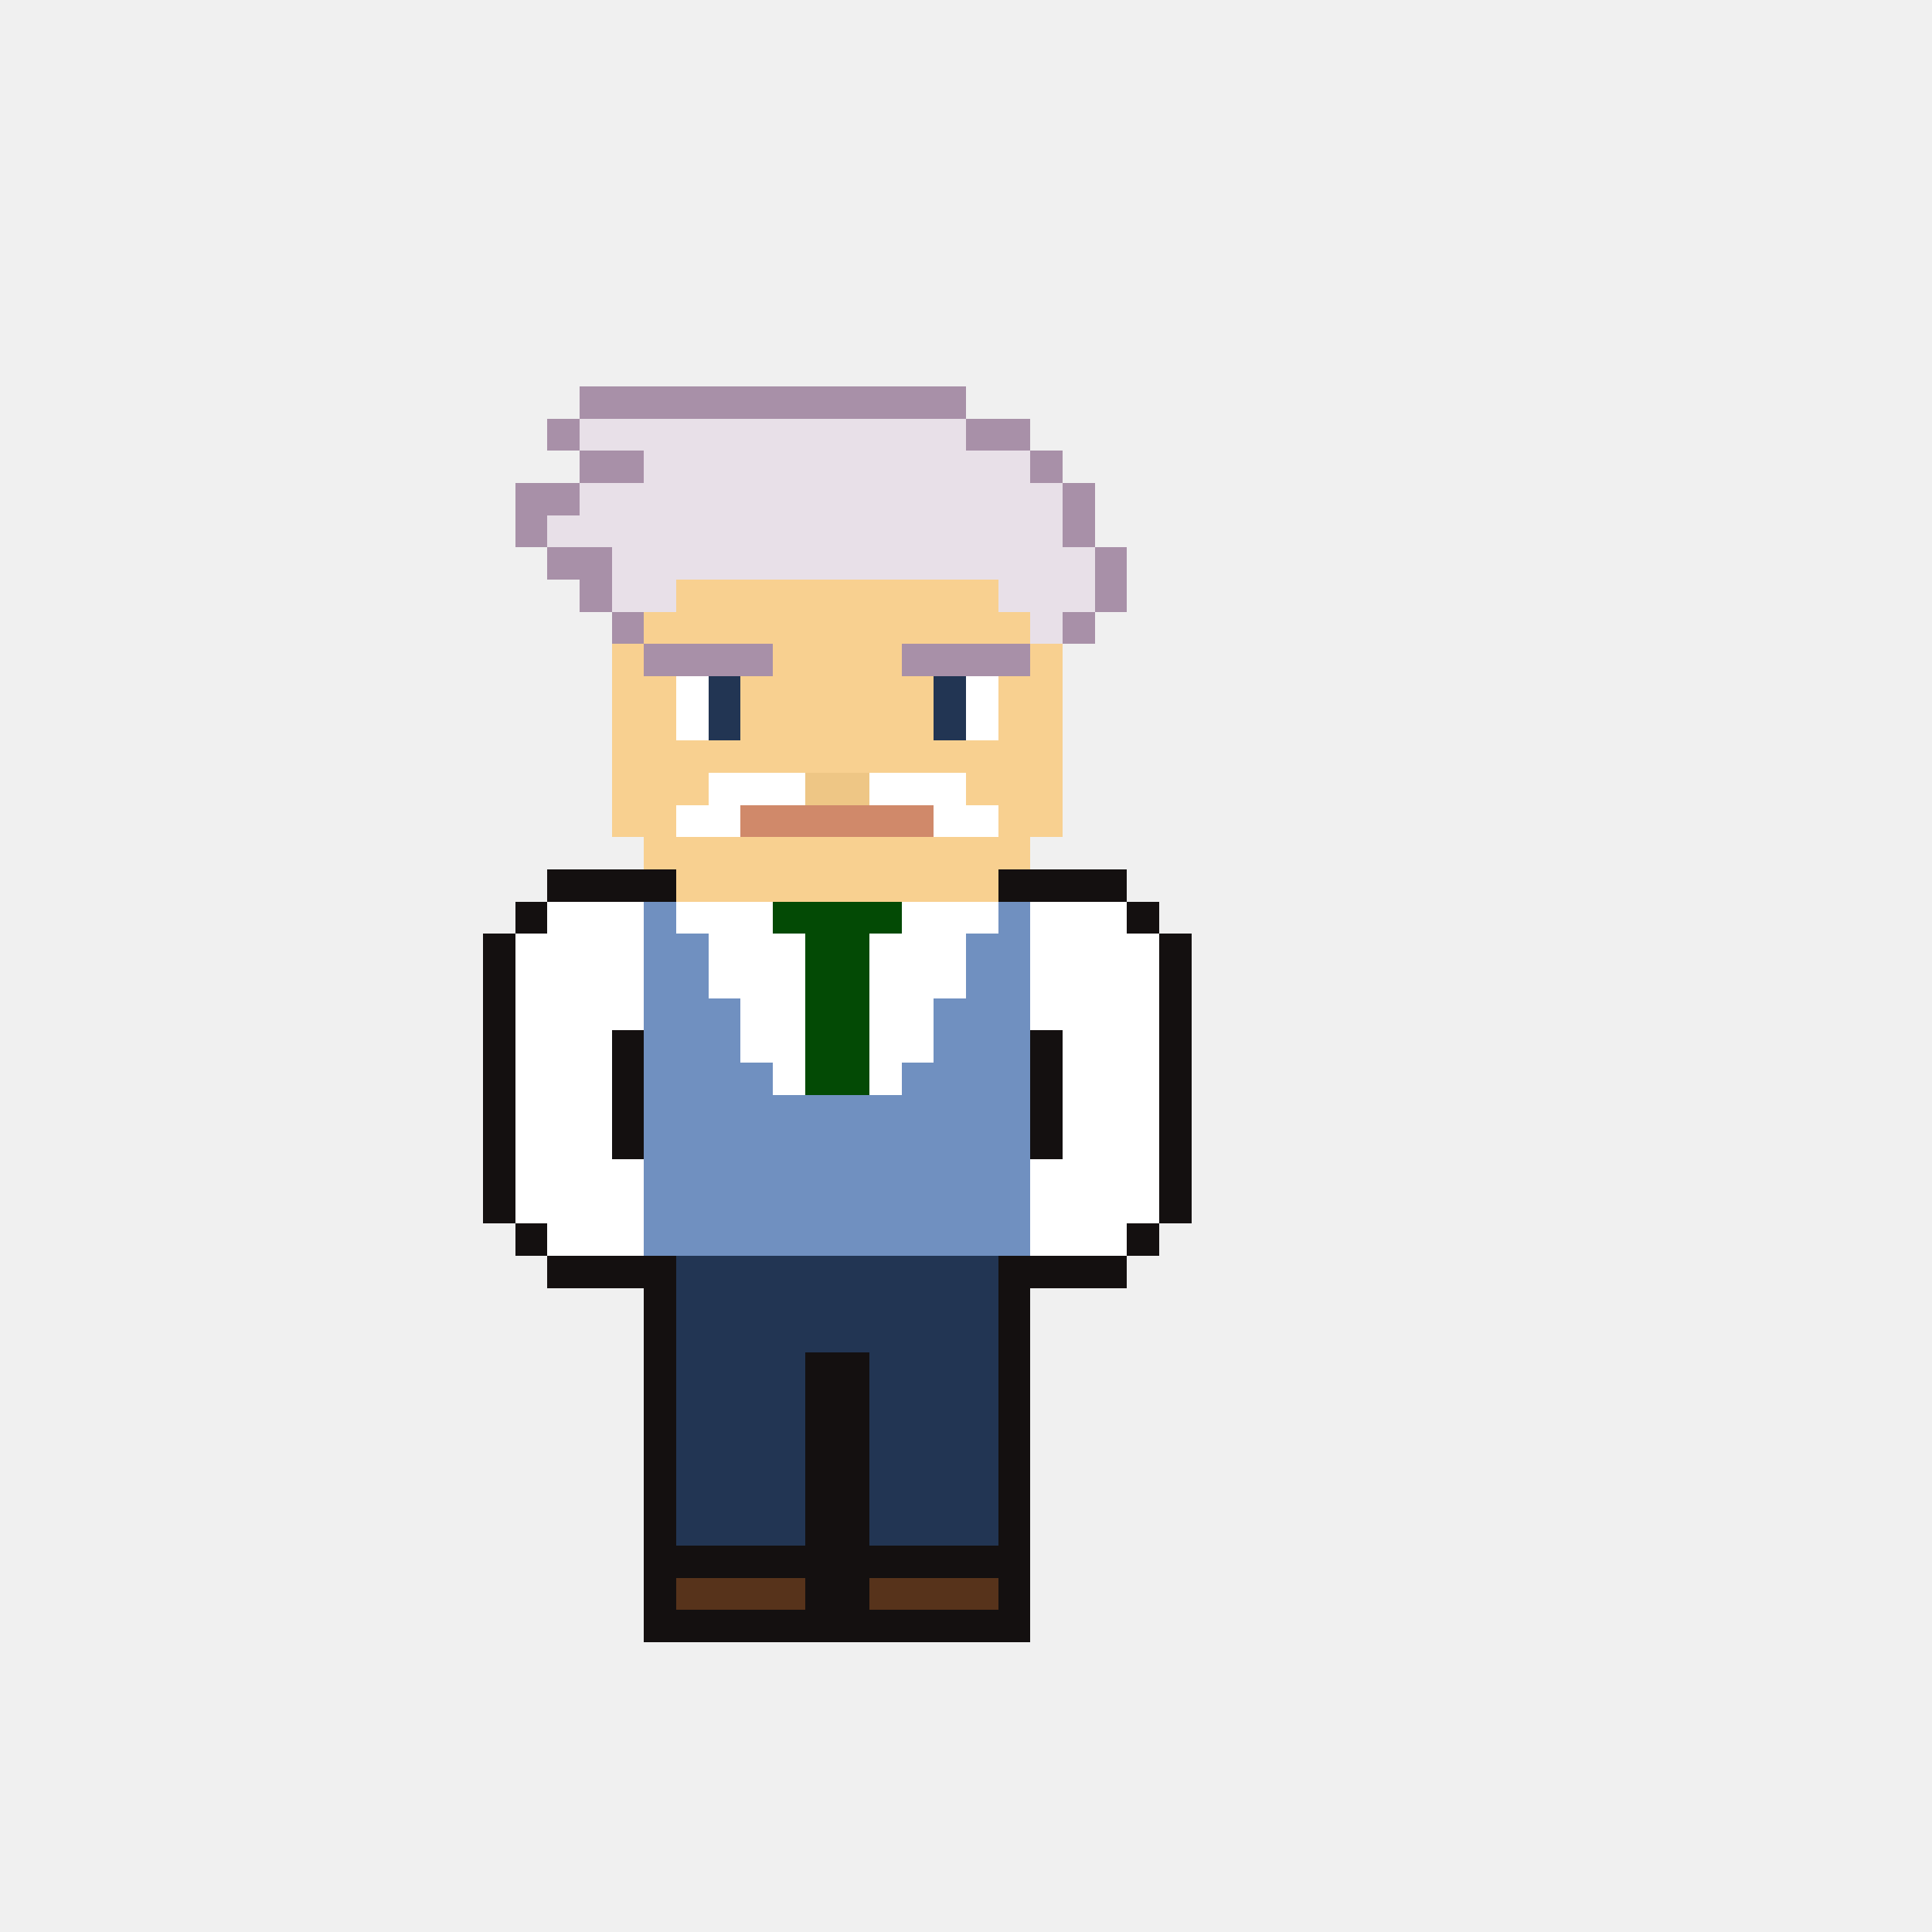
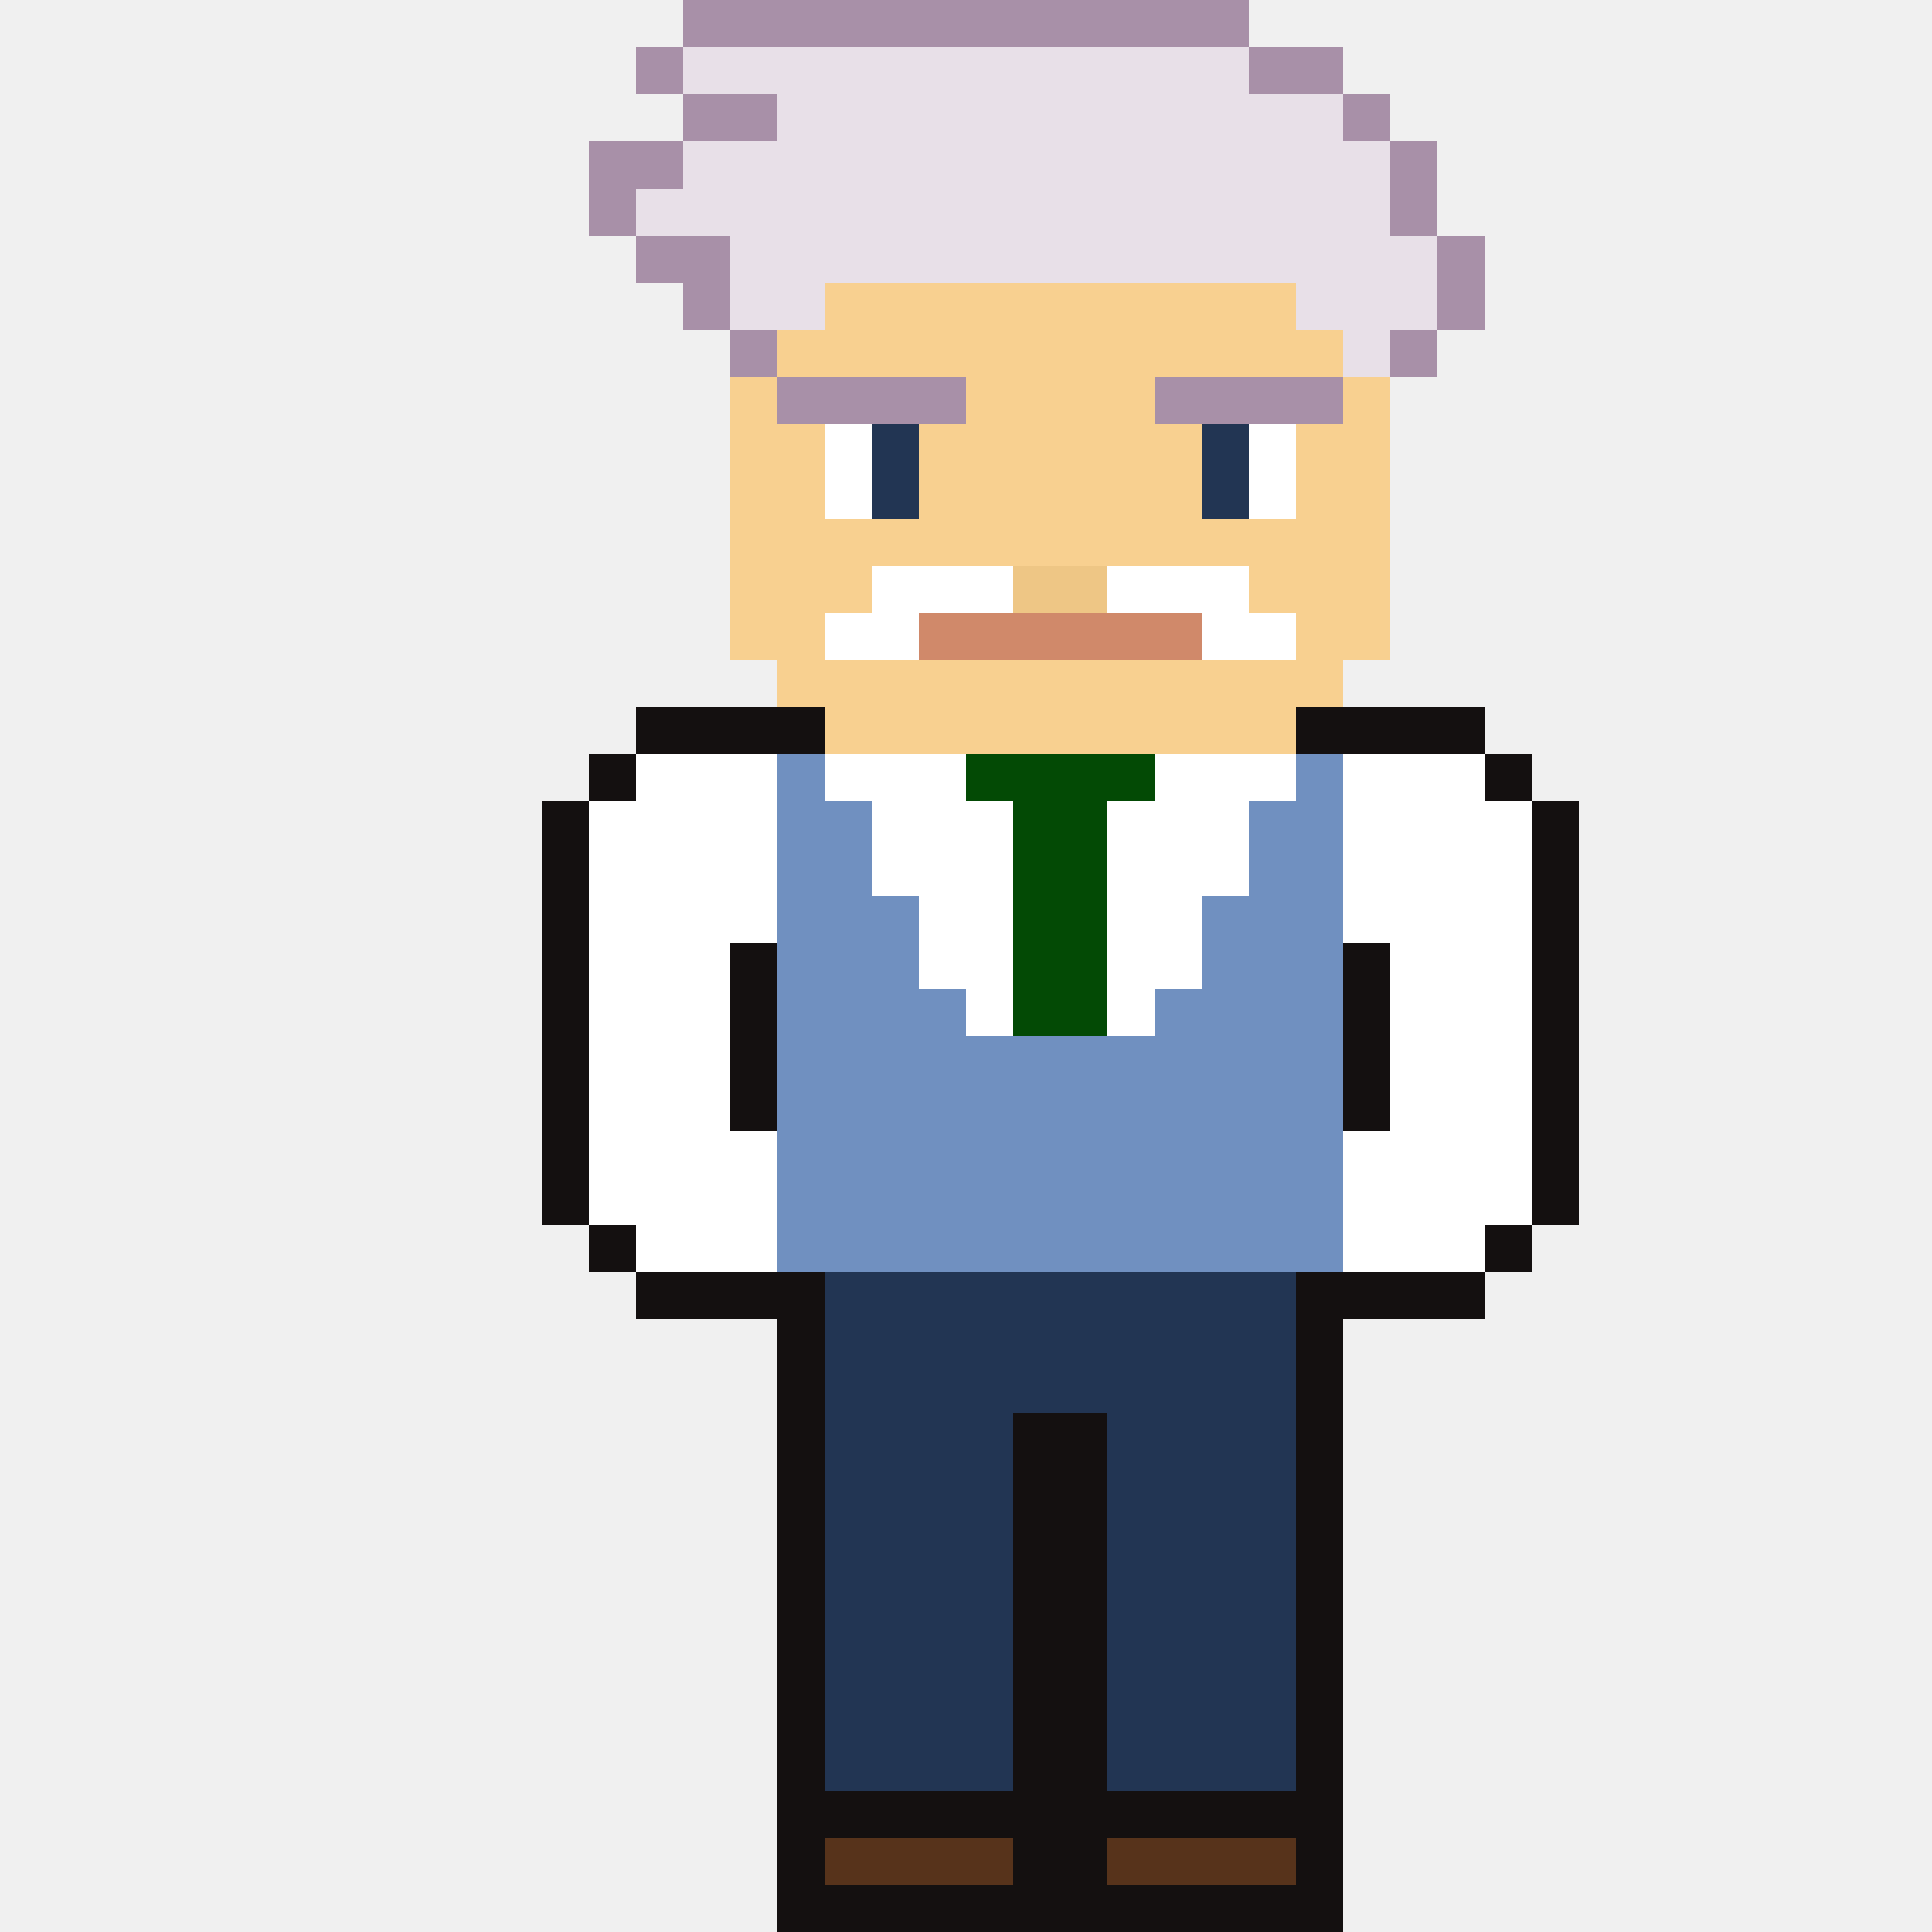
- <svg xmlns="http://www.w3.org/2000/svg" width="400" height="400" viewBox="0 0 60 50" shape-rendering="crispEdges">
+ <svg xmlns="http://www.w3.org/2000/svg" width="400" height="400" viewBox="0 0 40 41" shape-rendering="crispEdges">
  <defs>
    <style>
      .houtline { fill: #A890A8; }
      .hair     { fill: #E8E0E8; }
      .outline  { fill: #141010; }
      .skin     { fill: #F8D090; } 
      .vest     { fill: #7090C0; } 
      .tie      { fill: #034a05; } 
      .pants    { fill: #223553; } 
      .shoes    { fill: #57331b; } 
      .white    { fill: #FFFFFF; } 
    </style>
  </defs>
-   <g transform="translate(11, 7)">
+   <g transform="translate(7, 0)">
    <rect x="7" y="0" width="12" height="1" class="houtline" />
    <rect x="6" y="1" width="15" height="1" class="houtline" />
    <rect x="7" y="2" width="15" height="1" class="houtline" />
    <rect x="5" y="3" width="18" height="2" class="houtline" />
    <rect x="6" y="5" width="18" height="1" class="houtline" />
    <rect x="7" y="6" width="17" height="1" class="houtline" />
    <rect x="8" y="7" width="15" height="1" class="houtline" />
    <rect x="7" y="1" width="12" height="1" class="hair" />
    <rect x="9" y="2" width="12" height="1" class="hair" />
    <rect x="7" y="3" width="15" height="1" class="hair" />
    <rect x="6" y="4" width="16" height="1" class="hair" />
    <rect x="8" y="5" width="15" height="2" class="hair" />
    <rect x="9" y="7" width="13" height="1" class="hair" />
    <rect x="6" y="15" width="18" height="13" class="outline" />
    <rect x="10" y="6" width="10" height="10" class="skin" />
    <rect x="9" y="7" width="12" height="8" class="skin" />
    <rect x="8" y="8" width="14" height="6" class="skin" />
    <rect x="4" y="17" width="22" height="9" class="outline" />
    <rect x="5" y="16" width="20" height="11" class="outline" />
    <rect x="6" y="16" width="18" height="11" class="white" />
    <rect x="9" y="16" width="12" height="11" class="vest" />
    <rect x="10" y="16" width="10" height="1" class="white" />
    <rect x="11" y="17" width="8" height="2" class="white" />
    <rect x="12" y="19" width="6" height="2" class="white" />
    <rect x="13" y="21" width="4" height="1" class="white" />
    <rect x="13" y="16" width="4" height="1" class="tie" />
    <rect x="14" y="16" width="2" height="6" class="tie" />
    <rect x="5" y="17" width="4" height="9" class="white" />
    <rect x="21" y="17" width="4" height="9" class="white" />
    <rect x="8" y="20" width="1" height="4" class="outline" />
    <rect x="21" y="20" width="1" height="4" class="outline" />
-     <rect x="9" y="27" width="12" height="12" class="outline" />
-     <rect x="10" y="27" width="4" height="9" class="pants" />
-     <rect x="16" y="27" width="4" height="9" class="pants" />
+     <rect x="9" y="27" width="12" height="14" class="outline" />
+     <rect x="10" y="27" width="4" height="11" class="pants" />
+     <rect x="16" y="27" width="4" height="11" class="pants" />
    <rect x="10" y="27" width="10" height="3" class="pants" />
-     <rect x="10" y="37" width="4" height="1" class="shoes" />
-     <rect x="16" y="37" width="4" height="1" class="shoes" />
+     <rect x="10" y="39" width="4" height="1" class="shoes" />
+     <rect x="16" y="39" width="4" height="1" class="shoes" />
    <rect x="9" y="8" width="4" height="1" class="houtline" />
    <rect x="17" y="8" width="4" height="1" class="houtline" />
    <rect x="10" y="9" width="2" height="2" class="white" />
    <rect x="18" y="9" width="2" height="2" class="white" />
    <rect x="11" y="9" width="1" height="2" class="pants" />
    <rect x="18" y="9" width="1" height="2" class="pants" />
    <rect x="11" y="12" width="8" height="1" class="white" />
    <rect x="10" y="13" width="10" height="1" class="white" />
    <rect x="12" y="13" width="6" height="1" fill="#d0896a" />
    <rect x="14" y="12" width="2" height="1" fill="#eec685" />
  </g>
</svg>
